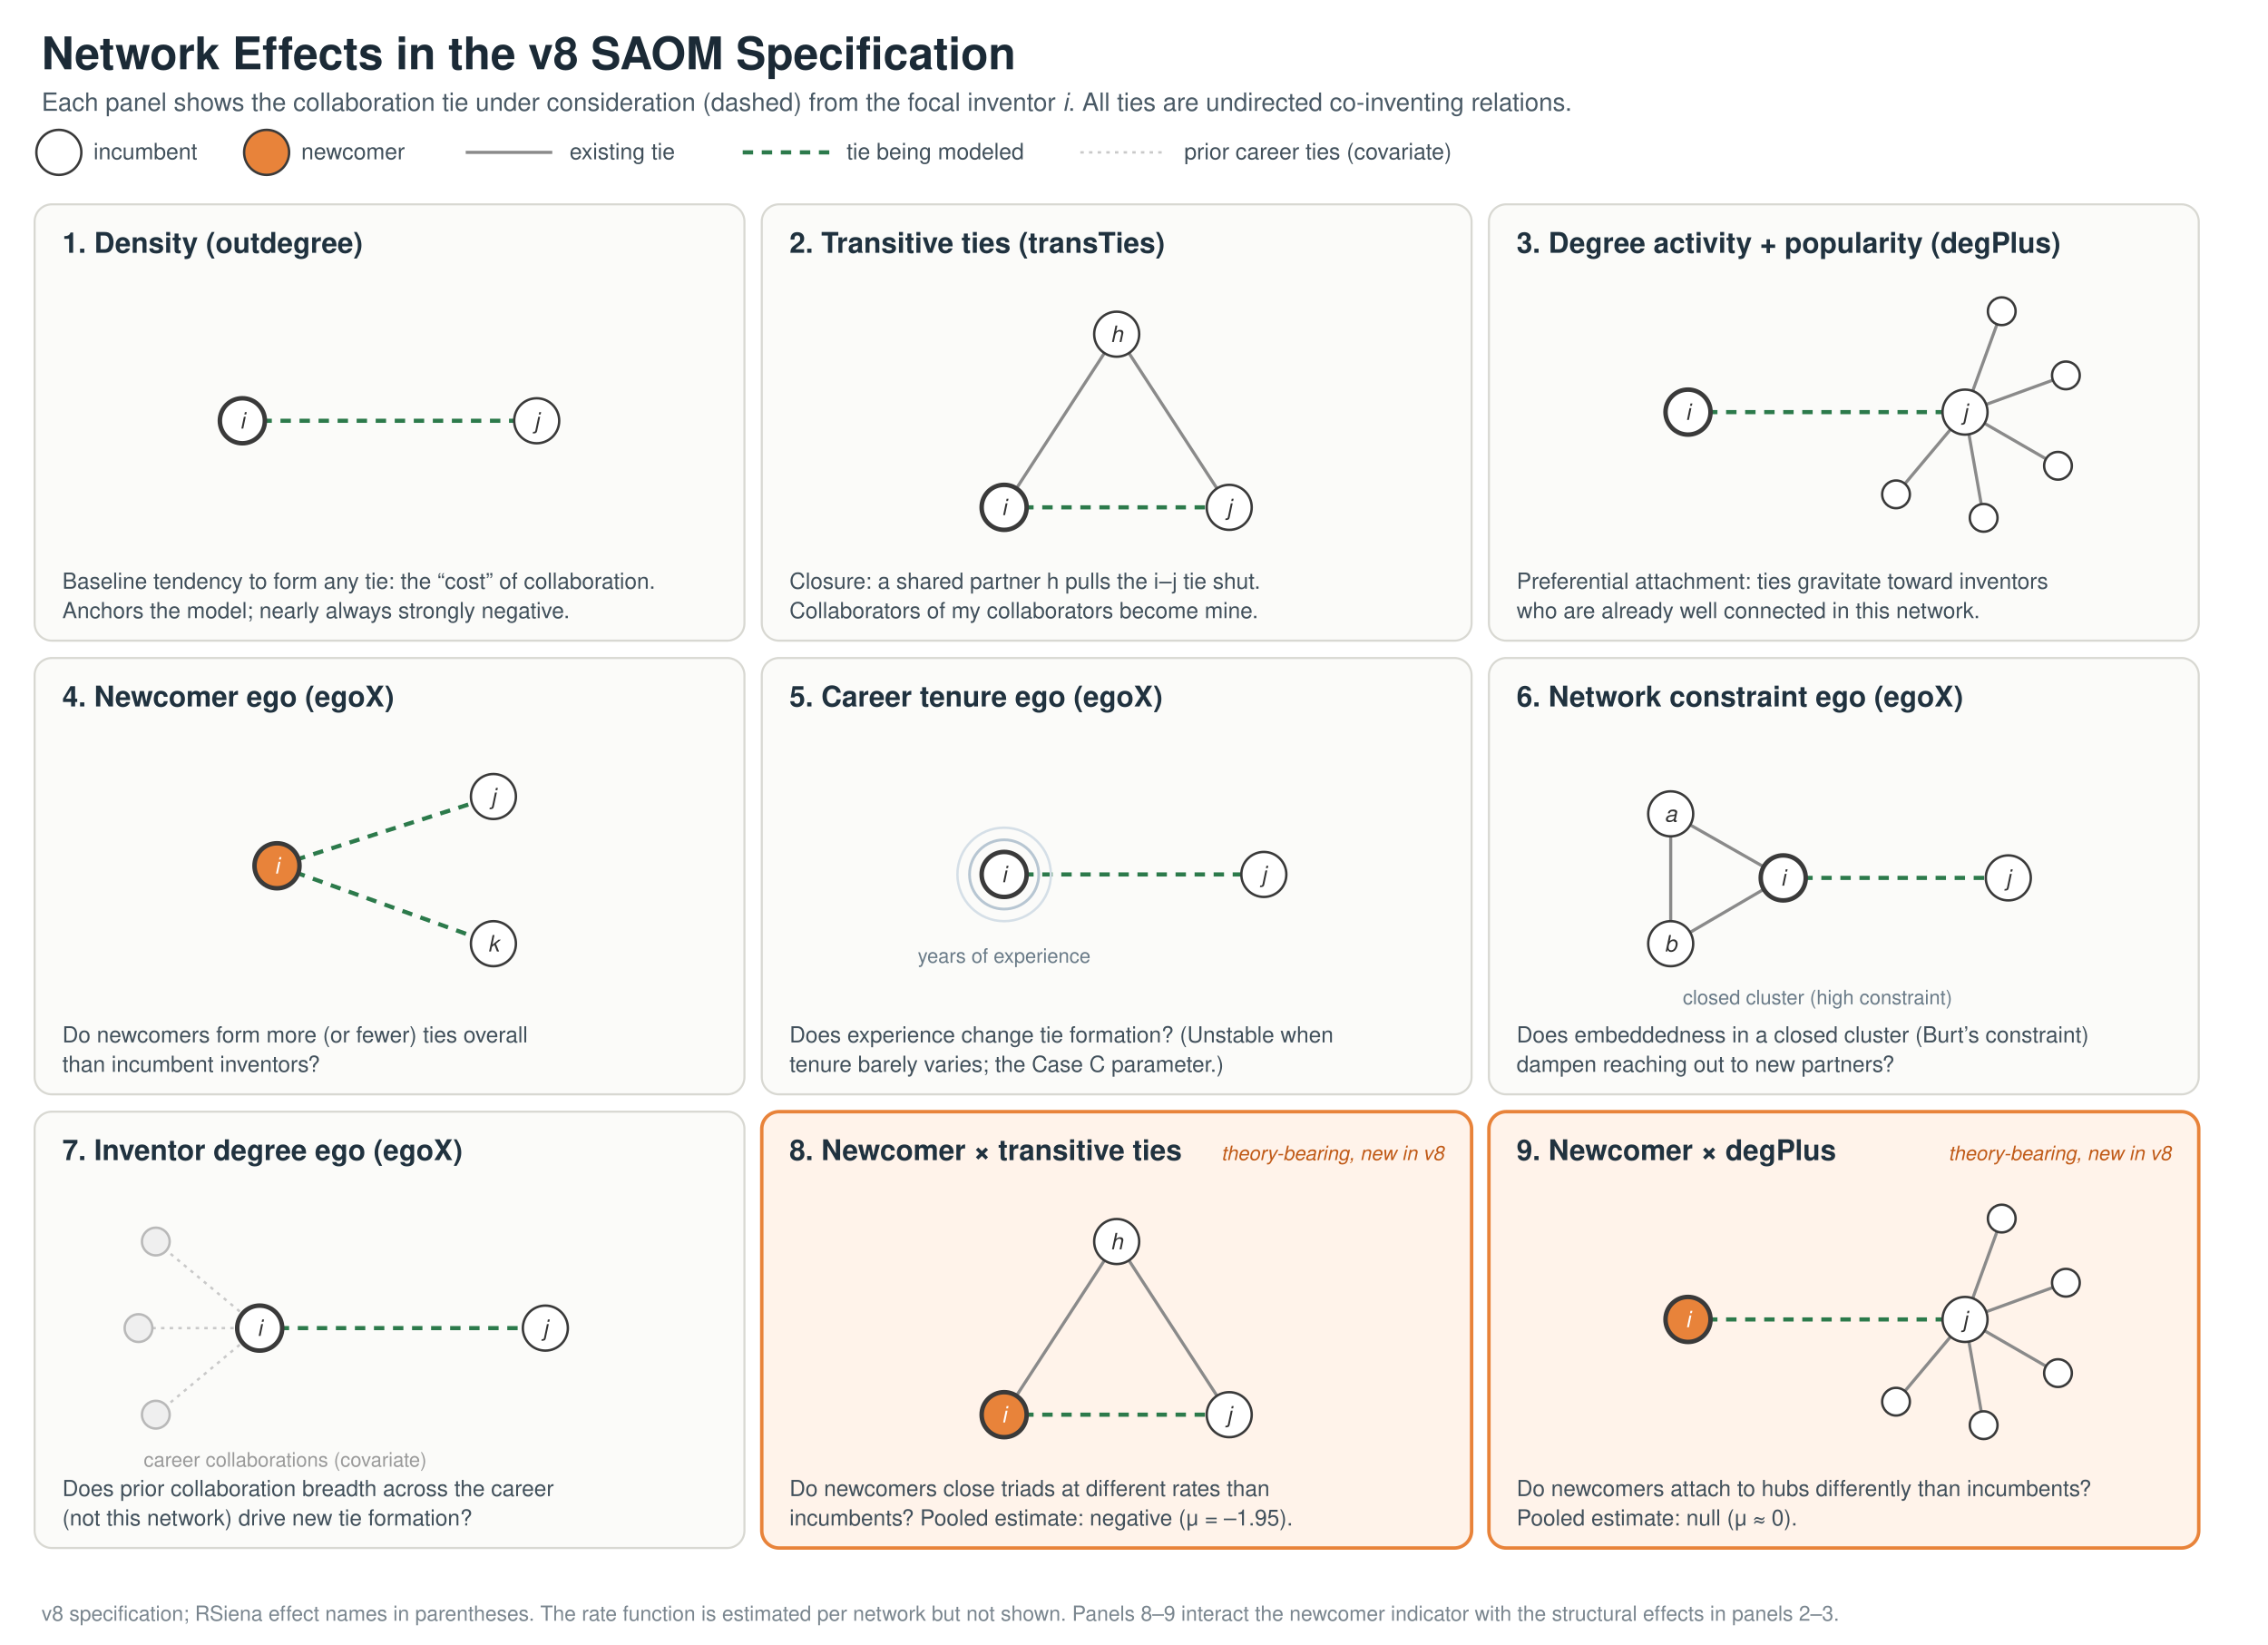
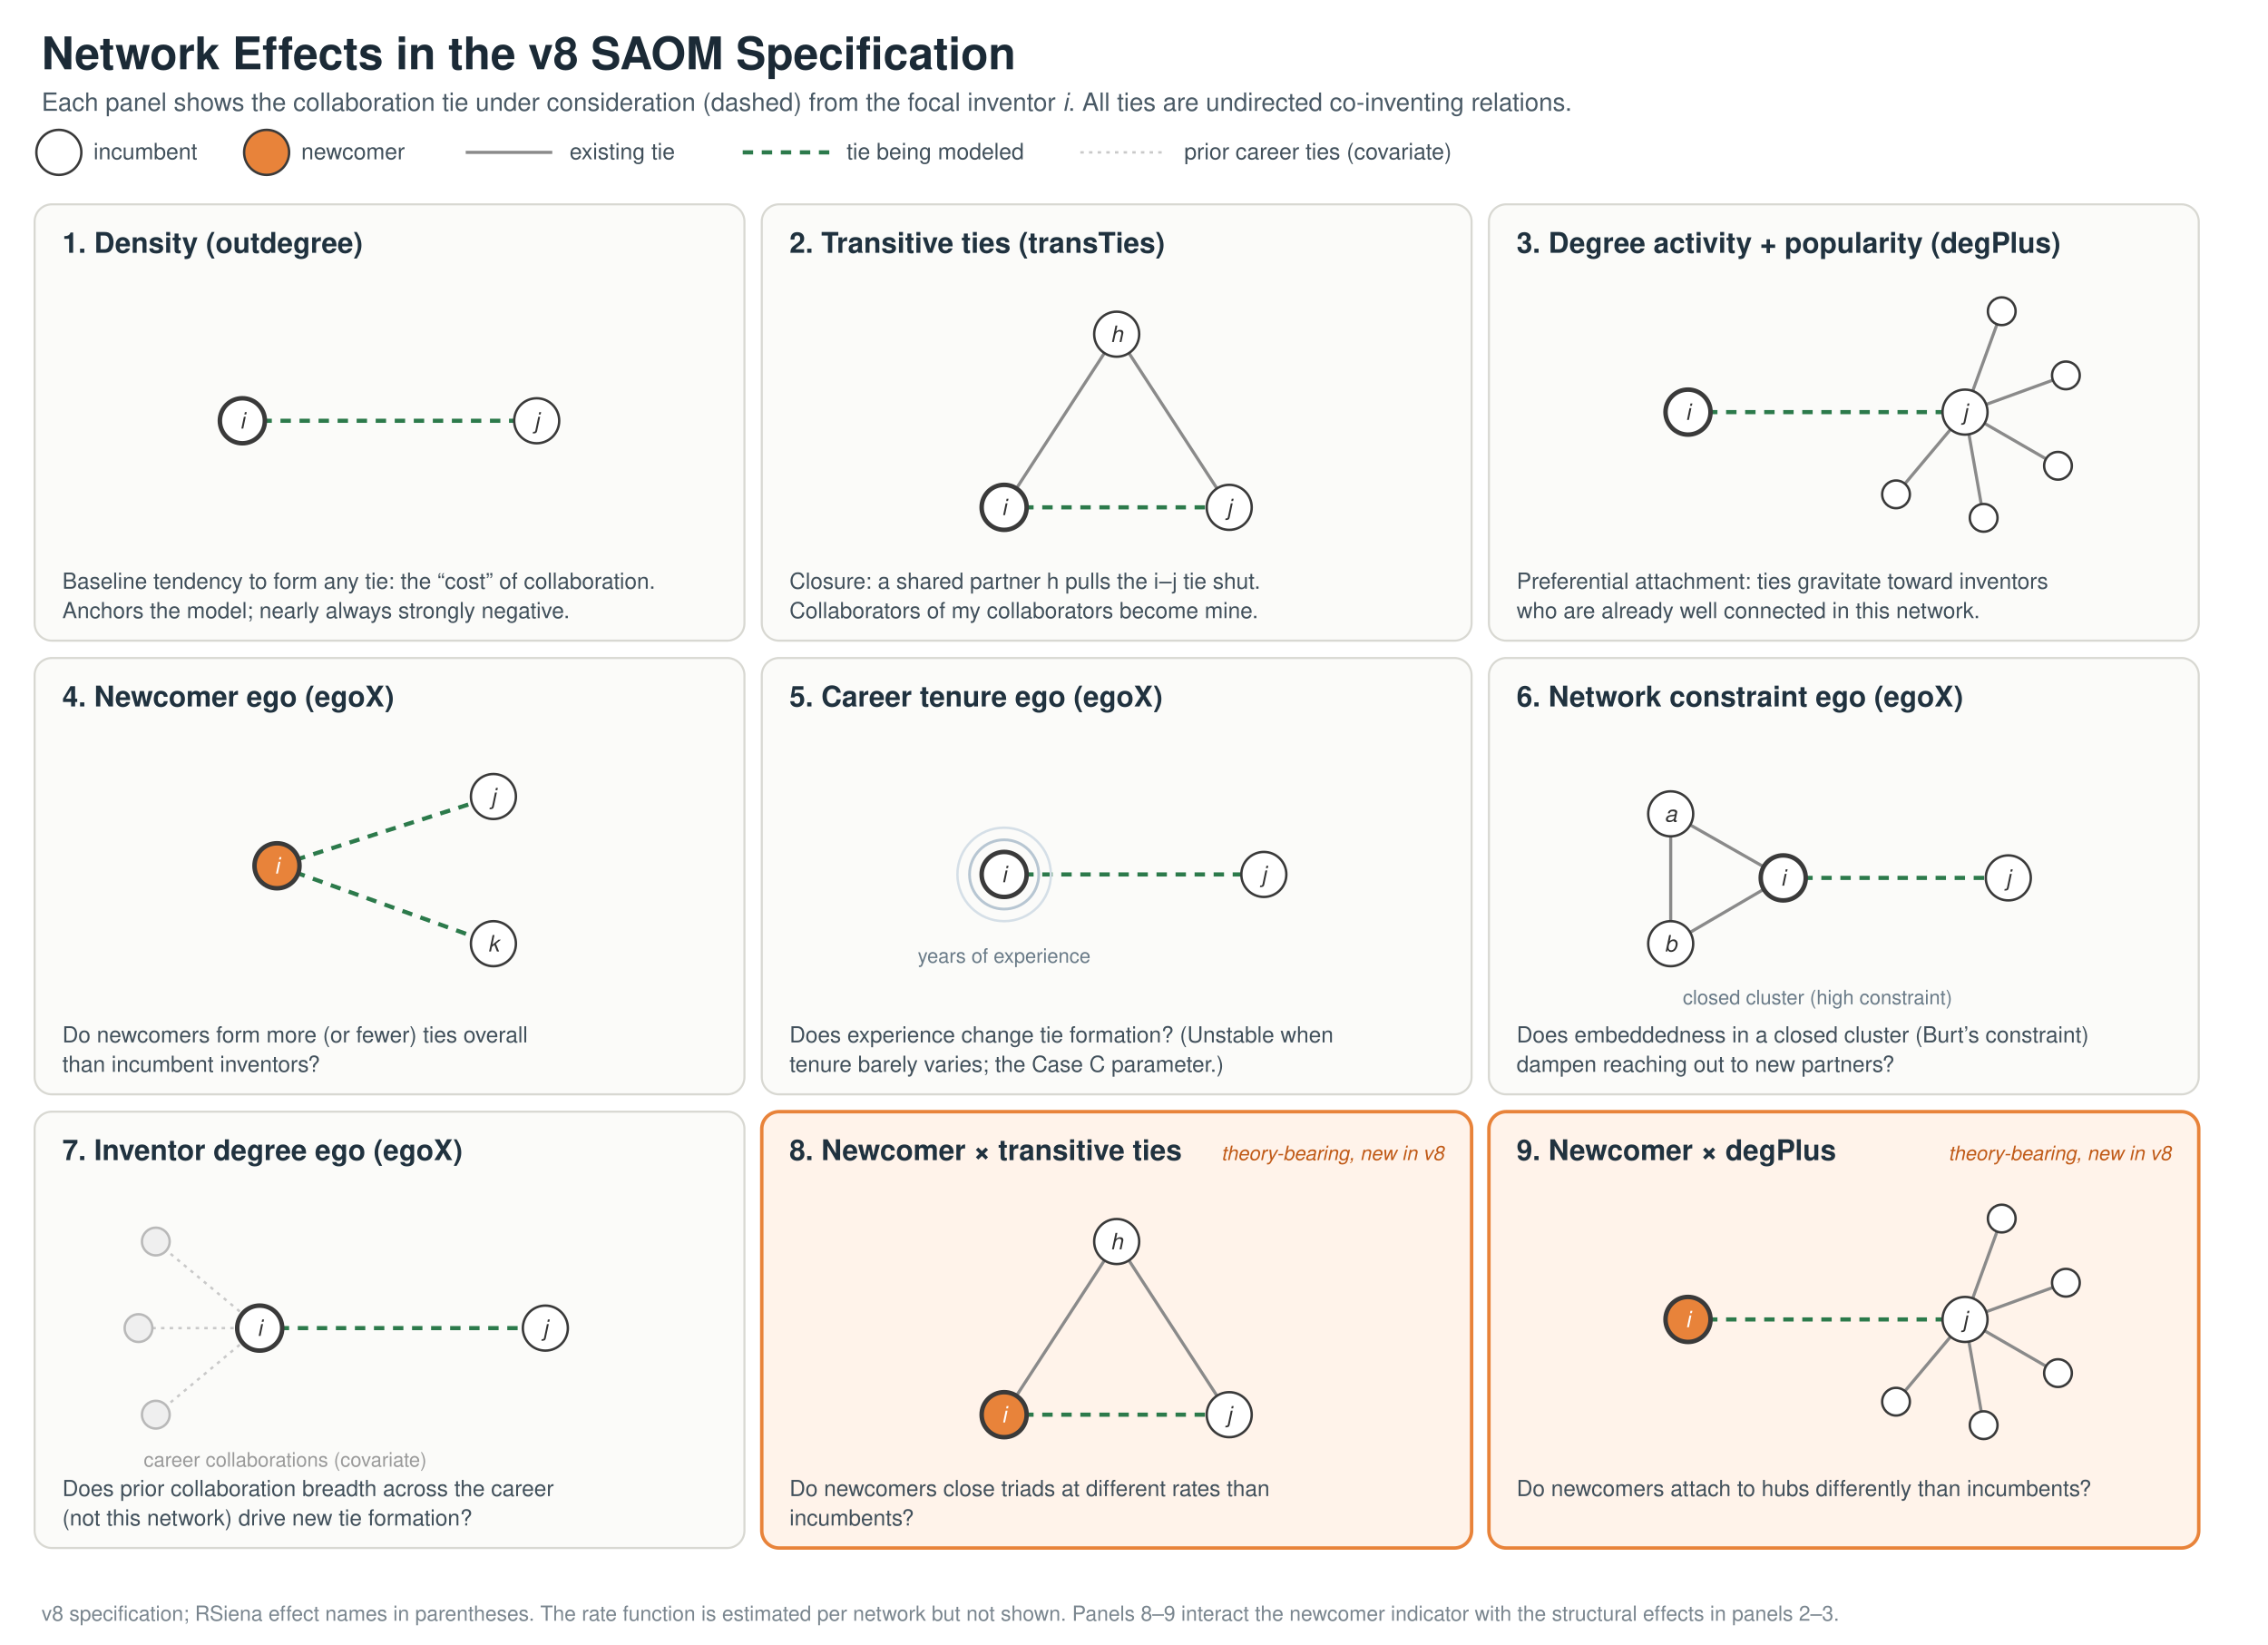
<svg xmlns="http://www.w3.org/2000/svg" width="1310" height="950" viewBox="0 0 1310 950" font-family="Helvetica">
  <rect width="1310" height="950" fill="#FFFFFF" />
  <text x="24" y="40" font-size="26" font-weight="bold" fill="#1B2A36">Network Effects in the v8 SAOM Specification</text>
  <text x="24" y="64" font-size="14.5" fill="#4A5A66">Each panel shows the collaboration tie under consideration (dashed) from the focal inventor <tspan font-style="italic">i</tspan>. All ties are undirected co-inventing relations.</text>
  <circle cx="34" cy="88" r="13" fill="#FFFFFF" stroke="#3A3A3A" stroke-width="1.4" />
  <text x="54" y="92" font-size="13" fill="#41505B">incumbent</text>
  <circle cx="154" cy="88" r="13" fill="#E8833A" stroke="#3A3A3A" stroke-width="1.4" />
  <text x="174" y="92" font-size="13" fill="#41505B">newcomer</text>
  <line x1="269" y1="88" x2="319" y2="88" stroke="#8A8A8A" stroke-width="1.8" />
  <text x="329" y="92" font-size="13" fill="#41505B">existing tie</text>
  <line x1="429" y1="88" x2="479" y2="88" stroke="#2C7A4B" stroke-width="2.4" stroke-dasharray="6,5" />
  <text x="489" y="92" font-size="13" fill="#41505B">tie being modeled</text>
  <line x1="624" y1="88" x2="674" y2="88" stroke="#C9C9C9" stroke-width="1.4" stroke-dasharray="2,3" />
  <text x="684" y="92" font-size="13" fill="#41505B">prior career ties (covariate)</text>
  <g transform="translate(20,118)">
    <rect x="0" y="0" width="410" height="252" rx="10" fill="#FBFBF9" stroke="#D8D8D2" stroke-width="1.2" />
    <text x="16" y="28" font-size="16.5" font-weight="bold" fill="#20323F" font-family="Helvetica">1. Density (outdegree)</text>
    <line x1="120" y1="125" x2="290" y2="125" stroke="#2C7A4B" stroke-width="2.4" stroke-dasharray="6,5" />
    <circle cx="120" cy="125" r="13" fill="#FFFFFF" stroke="#3A3A3A" stroke-width="2.6" />
    <text x="120" y="129.5" font-size="13" font-style="italic" text-anchor="middle" fill="#333333" font-family="Helvetica">i</text>
    <circle cx="290" cy="125" r="13" fill="#FFFFFF" stroke="#3A3A3A" stroke-width="1.4" />
    <text x="290" y="129.5" font-size="13" font-style="italic" text-anchor="middle" fill="#333333" font-family="Helvetica">j</text>
    <text x="16" y="222" font-size="12.8" fill="#41505B" font-family="Helvetica">Baseline tendency to form any tie: the “cost” of collaboration.</text>
    <text x="16" y="239" font-size="12.8" fill="#41505B" font-family="Helvetica">Anchors the model; nearly always strongly negative.</text>
  </g>
  <g transform="translate(440,118)">
    <rect x="0" y="0" width="410" height="252" rx="10" fill="#FBFBF9" stroke="#D8D8D2" stroke-width="1.2" />
    <text x="16" y="28" font-size="16.5" font-weight="bold" fill="#20323F" font-family="Helvetica">2. Transitive ties (transTies)</text>
    <line x1="140" y1="175" x2="205" y2="75" stroke="#8A8A8A" stroke-width="1.8" />
    <line x1="205" y1="75" x2="270" y2="175" stroke="#8A8A8A" stroke-width="1.8" />
    <line x1="140" y1="175" x2="270" y2="175" stroke="#2C7A4B" stroke-width="2.4" stroke-dasharray="6,5" />
    <circle cx="205" cy="75" r="13" fill="#FFFFFF" stroke="#3A3A3A" stroke-width="1.4" />
    <text x="205" y="79.5" font-size="13" font-style="italic" text-anchor="middle" fill="#333333" font-family="Helvetica">h</text>
    <circle cx="140" cy="175" r="13" fill="#FFFFFF" stroke="#3A3A3A" stroke-width="2.6" />
    <text x="140" y="179.5" font-size="13" font-style="italic" text-anchor="middle" fill="#333333" font-family="Helvetica">i</text>
    <circle cx="270" cy="175" r="13" fill="#FFFFFF" stroke="#3A3A3A" stroke-width="1.4" />
    <text x="270" y="179.5" font-size="13" font-style="italic" text-anchor="middle" fill="#333333" font-family="Helvetica">j</text>
    <text x="16" y="222" font-size="12.8" fill="#41505B" font-family="Helvetica">Closure: a shared partner h pulls the i–j tie shut.</text>
    <text x="16" y="239" font-size="12.8" fill="#41505B" font-family="Helvetica">Collaborators of my collaborators become mine.</text>
  </g>
  <g transform="translate(860,118)">
    <rect x="0" y="0" width="410" height="252" rx="10" fill="#FBFBF9" stroke="#D8D8D2" stroke-width="1.2" />
    <text x="16" y="28" font-size="16.5" font-weight="bold" fill="#20323F" font-family="Helvetica">3. Degree activity + popularity (degPlus)</text>
    <line x1="275" y1="120" x2="296.205" y2="61.739" stroke="#8A8A8A" stroke-width="1.8" />
    <circle cx="296.205" cy="61.739" r="8" fill="#FFFFFF" stroke="#3A3A3A" stroke-width="1.4" />
    <line x1="275" y1="120" x2="333.261" y2="98.795" stroke="#8A8A8A" stroke-width="1.8" />
    <circle cx="333.261" cy="98.795" r="8" fill="#FFFFFF" stroke="#3A3A3A" stroke-width="1.4" />
    <line x1="275" y1="120" x2="328.694" y2="151.0" stroke="#8A8A8A" stroke-width="1.8" />
    <circle cx="328.694" cy="151.0" r="8" fill="#FFFFFF" stroke="#3A3A3A" stroke-width="1.4" />
    <line x1="275" y1="120" x2="285.766" y2="181.058" stroke="#8A8A8A" stroke-width="1.8" />
    <circle cx="285.766" cy="181.058" r="8" fill="#FFFFFF" stroke="#3A3A3A" stroke-width="1.4" />
    <line x1="275" y1="120" x2="235.147" y2="167.495" stroke="#8A8A8A" stroke-width="1.8" />
    <circle cx="235.147" cy="167.495" r="8" fill="#FFFFFF" stroke="#3A3A3A" stroke-width="1.4" />
    <line x1="115" y1="120" x2="275" y2="120" stroke="#2C7A4B" stroke-width="2.4" stroke-dasharray="6,5" />
    <circle cx="275" cy="120" r="13" fill="#FFFFFF" stroke="#3A3A3A" stroke-width="1.4" />
    <text x="275" y="124.5" font-size="13" font-style="italic" text-anchor="middle" fill="#333333" font-family="Helvetica">j</text>
    <circle cx="115" cy="120" r="13" fill="#FFFFFF" stroke="#3A3A3A" stroke-width="2.6" />
    <text x="115" y="124.5" font-size="13" font-style="italic" text-anchor="middle" fill="#333333" font-family="Helvetica">i</text>
    <text x="16" y="222" font-size="12.8" fill="#41505B" font-family="Helvetica">Preferential attachment: ties gravitate toward inventors</text>
    <text x="16" y="239" font-size="12.8" fill="#41505B" font-family="Helvetica">who are already well connected in this network.</text>
  </g>
  <g transform="translate(20,380)">
    <rect x="0" y="0" width="410" height="252" rx="10" fill="#FBFBF9" stroke="#D8D8D2" stroke-width="1.2" />
    <text x="16" y="28" font-size="16.5" font-weight="bold" fill="#20323F" font-family="Helvetica">4. Newcomer ego (egoX)</text>
    <line x1="140" y1="120" x2="265" y2="80" stroke="#2C7A4B" stroke-width="2.4" stroke-dasharray="6,5" />
    <line x1="140" y1="120" x2="265" y2="165" stroke="#2C7A4B" stroke-width="2.4" stroke-dasharray="6,5" />
    <circle cx="140" cy="120" r="13" fill="#E8833A" stroke="#3A3A3A" stroke-width="2.6" />
    <text x="140" y="124.5" font-size="13" font-style="italic" text-anchor="middle" fill="#FFFFFF" font-family="Helvetica">i</text>
    <circle cx="265" cy="80" r="13" fill="#FFFFFF" stroke="#3A3A3A" stroke-width="1.4" />
    <text x="265" y="84.5" font-size="13" font-style="italic" text-anchor="middle" fill="#333333" font-family="Helvetica">j</text>
    <circle cx="265" cy="165" r="13" fill="#FFFFFF" stroke="#3A3A3A" stroke-width="1.4" />
    <text x="265" y="169.5" font-size="13" font-style="italic" text-anchor="middle" fill="#333333" font-family="Helvetica">k</text>
    <text x="16" y="222" font-size="12.8" fill="#41505B" font-family="Helvetica">Do newcomers form more (or fewer) ties overall</text>
    <text x="16" y="239" font-size="12.8" fill="#41505B" font-family="Helvetica">than incumbent inventors?</text>
  </g>
  <g transform="translate(440,380)">
    <rect x="0" y="0" width="410" height="252" rx="10" fill="#FBFBF9" stroke="#D8D8D2" stroke-width="1.2" />
    <text x="16" y="28" font-size="16.5" font-weight="bold" fill="#20323F" font-family="Helvetica">5. Career tenure ego (egoX)</text>
    <line x1="140" y1="125" x2="290" y2="125" stroke="#2C7A4B" stroke-width="2.4" stroke-dasharray="6,5" />
    <circle cx="140" cy="125" r="20" fill="none" stroke="#B7C6D2" stroke-width="1.6" />
    <circle cx="140" cy="125" r="27" fill="none" stroke="#D5DFE7" stroke-width="1.4" />
    <circle cx="140" cy="125" r="13" fill="#FFFFFF" stroke="#3A3A3A" stroke-width="2.6" />
    <text x="140" y="129.5" font-size="13" font-style="italic" text-anchor="middle" fill="#333333" font-family="Helvetica">i</text>
    <circle cx="290" cy="125" r="13" fill="#FFFFFF" stroke="#3A3A3A" stroke-width="1.4" />
    <text x="290" y="129.5" font-size="13" font-style="italic" text-anchor="middle" fill="#333333" font-family="Helvetica">j</text>
    <text x="140" y="176" font-size="11.5" text-anchor="middle" fill="#6A7B88" font-family="Helvetica">years of experience</text>
    <text x="16" y="222" font-size="12.8" fill="#41505B" font-family="Helvetica">Does experience change tie formation? (Unstable when</text>
    <text x="16" y="239" font-size="12.8" fill="#41505B" font-family="Helvetica">tenure barely varies; the Case C parameter.)</text>
  </g>
  <g transform="translate(860,380)">
    <rect x="0" y="0" width="410" height="252" rx="10" fill="#FBFBF9" stroke="#D8D8D2" stroke-width="1.2" />
    <text x="16" y="28" font-size="16.5" font-weight="bold" fill="#20323F" font-family="Helvetica">6. Network constraint ego (egoX)</text>
    <line x1="105" y1="90" x2="105" y2="165" stroke="#8A8A8A" stroke-width="1.8" />
    <line x1="105" y1="90" x2="170" y2="127" stroke="#8A8A8A" stroke-width="1.8" />
    <line x1="105" y1="165" x2="170" y2="127" stroke="#8A8A8A" stroke-width="1.8" />
    <line x1="170" y1="127" x2="300" y2="127" stroke="#2C7A4B" stroke-width="2.4" stroke-dasharray="6,5" />
    <circle cx="105" cy="90" r="13" fill="#FFFFFF" stroke="#3A3A3A" stroke-width="1.4" />
    <text x="105" y="94.5" font-size="13" font-style="italic" text-anchor="middle" fill="#333333" font-family="Helvetica">a</text>
    <circle cx="105" cy="165" r="13" fill="#FFFFFF" stroke="#3A3A3A" stroke-width="1.4" />
    <text x="105" y="169.5" font-size="13" font-style="italic" text-anchor="middle" fill="#333333" font-family="Helvetica">b</text>
    <circle cx="170" cy="127" r="13" fill="#FFFFFF" stroke="#3A3A3A" stroke-width="2.6" />
    <text x="170" y="131.5" font-size="13" font-style="italic" text-anchor="middle" fill="#333333" font-family="Helvetica">i</text>
    <circle cx="300" cy="127" r="13" fill="#FFFFFF" stroke="#3A3A3A" stroke-width="1.4" />
    <text x="300" y="131.5" font-size="13" font-style="italic" text-anchor="middle" fill="#333333" font-family="Helvetica">j</text>
    <text x="112" y="200" font-size="11.5" fill="#6A7B88" font-family="Helvetica">closed cluster (high constraint)</text>
    <text x="16" y="222" font-size="12.8" fill="#41505B" font-family="Helvetica">Does embeddedness in a closed cluster (Burt’s constraint)</text>
    <text x="16" y="239" font-size="12.8" fill="#41505B" font-family="Helvetica">dampen reaching out to new partners?</text>
  </g>
  <g transform="translate(20,642)">
    <rect x="0" y="0" width="410" height="252" rx="10" fill="#FBFBF9" stroke="#D8D8D2" stroke-width="1.2" />
    <text x="16" y="28" font-size="16.5" font-weight="bold" fill="#20323F" font-family="Helvetica">7. Inventor degree ego (egoX)</text>
    <line x1="130" y1="125" x2="70" y2="75" stroke="#C9C9C9" stroke-width="1.4" stroke-dasharray="2,3" />
    <circle cx="70" cy="75" r="8" fill="#EFEFEF" stroke="#B9B9B9" stroke-width="1.4" />
    <line x1="130" y1="125" x2="60" y2="125" stroke="#C9C9C9" stroke-width="1.4" stroke-dasharray="2,3" />
    <circle cx="60" cy="125" r="8" fill="#EFEFEF" stroke="#B9B9B9" stroke-width="1.4" />
    <line x1="130" y1="125" x2="70" y2="175" stroke="#C9C9C9" stroke-width="1.4" stroke-dasharray="2,3" />
    <circle cx="70" cy="175" r="8" fill="#EFEFEF" stroke="#B9B9B9" stroke-width="1.4" />
    <line x1="130" y1="125" x2="295" y2="125" stroke="#2C7A4B" stroke-width="2.4" stroke-dasharray="6,5" />
    <circle cx="130" cy="125" r="13" fill="#FFFFFF" stroke="#3A3A3A" stroke-width="2.6" />
    <text x="130" y="129.5" font-size="13" font-style="italic" text-anchor="middle" fill="#333333" font-family="Helvetica">i</text>
    <circle cx="295" cy="125" r="13" fill="#FFFFFF" stroke="#3A3A3A" stroke-width="1.4" />
    <text x="295" y="129.5" font-size="13" font-style="italic" text-anchor="middle" fill="#333333" font-family="Helvetica">j</text>
    <text x="63" y="205" font-size="11.5" fill="#9A9A9A" font-family="Helvetica">career collaborations (covariate)</text>
    <text x="16" y="222" font-size="12.8" fill="#41505B" font-family="Helvetica">Does prior collaboration breadth across the career</text>
    <text x="16" y="239" font-size="12.8" fill="#41505B" font-family="Helvetica">(not this network) drive new tie formation?</text>
  </g>
  <g transform="translate(440,642)">
    <rect x="0" y="0" width="410" height="252" rx="10" fill="#FFF3EA" stroke="#E8833A" stroke-width="2" />
    <text x="16" y="28" font-size="16.5" font-weight="bold" fill="#20323F" font-family="Helvetica">8. Newcomer × transitive ties</text>
    <text x="394" y="28" font-size="11.5" text-anchor="end" fill="#C05A17" font-family="Helvetica" font-style="italic">theory-bearing, new in v8</text>
    <line x1="140" y1="175" x2="205" y2="75" stroke="#8A8A8A" stroke-width="1.8" />
    <line x1="205" y1="75" x2="270" y2="175" stroke="#8A8A8A" stroke-width="1.8" />
    <line x1="140" y1="175" x2="270" y2="175" stroke="#2C7A4B" stroke-width="2.4" stroke-dasharray="6,5" />
    <circle cx="205" cy="75" r="13" fill="#FFFFFF" stroke="#3A3A3A" stroke-width="1.4" />
    <text x="205" y="79.5" font-size="13" font-style="italic" text-anchor="middle" fill="#333333" font-family="Helvetica">h</text>
    <circle cx="140" cy="175" r="13" fill="#E8833A" stroke="#3A3A3A" stroke-width="2.6" />
    <text x="140" y="179.5" font-size="13" font-style="italic" text-anchor="middle" fill="#FFFFFF" font-family="Helvetica">i</text>
    <circle cx="270" cy="175" r="13" fill="#FFFFFF" stroke="#3A3A3A" stroke-width="1.4" />
    <text x="270" y="179.5" font-size="13" font-style="italic" text-anchor="middle" fill="#333333" font-family="Helvetica">j</text>
    <text x="16" y="222" font-size="12.8" fill="#41505B" font-family="Helvetica">Do newcomers close triads at different rates than</text>
-     <text x="16" y="239" font-size="12.8" fill="#41505B" font-family="Helvetica">incumbents? Pooled estimate: negative (μ = –1.95).</text>
+     <text x="16" y="239" font-size="12.8" fill="#41505B" font-family="Helvetica">incumbents?</text>
  </g>
  <g transform="translate(860,642)">
    <rect x="0" y="0" width="410" height="252" rx="10" fill="#FFF3EA" stroke="#E8833A" stroke-width="2" />
    <text x="16" y="28" font-size="16.5" font-weight="bold" fill="#20323F" font-family="Helvetica">9. Newcomer × degPlus</text>
    <text x="394" y="28" font-size="11.5" text-anchor="end" fill="#C05A17" font-family="Helvetica" font-style="italic">theory-bearing, new in v8</text>
    <line x1="275" y1="120" x2="296.205" y2="61.739" stroke="#8A8A8A" stroke-width="1.8" />
    <circle cx="296.205" cy="61.739" r="8" fill="#FFFFFF" stroke="#3A3A3A" stroke-width="1.4" />
    <line x1="275" y1="120" x2="333.261" y2="98.795" stroke="#8A8A8A" stroke-width="1.8" />
    <circle cx="333.261" cy="98.795" r="8" fill="#FFFFFF" stroke="#3A3A3A" stroke-width="1.4" />
    <line x1="275" y1="120" x2="328.694" y2="151.0" stroke="#8A8A8A" stroke-width="1.8" />
    <circle cx="328.694" cy="151.0" r="8" fill="#FFFFFF" stroke="#3A3A3A" stroke-width="1.4" />
    <line x1="275" y1="120" x2="285.766" y2="181.058" stroke="#8A8A8A" stroke-width="1.8" />
    <circle cx="285.766" cy="181.058" r="8" fill="#FFFFFF" stroke="#3A3A3A" stroke-width="1.4" />
    <line x1="275" y1="120" x2="235.147" y2="167.495" stroke="#8A8A8A" stroke-width="1.8" />
    <circle cx="235.147" cy="167.495" r="8" fill="#FFFFFF" stroke="#3A3A3A" stroke-width="1.4" />
    <line x1="115" y1="120" x2="275" y2="120" stroke="#2C7A4B" stroke-width="2.4" stroke-dasharray="6,5" />
    <circle cx="275" cy="120" r="13" fill="#FFFFFF" stroke="#3A3A3A" stroke-width="1.4" />
    <text x="275" y="124.5" font-size="13" font-style="italic" text-anchor="middle" fill="#333333" font-family="Helvetica">j</text>
    <circle cx="115" cy="120" r="13" fill="#E8833A" stroke="#3A3A3A" stroke-width="2.6" />
    <text x="115" y="124.5" font-size="13" font-style="italic" text-anchor="middle" fill="#FFFFFF" font-family="Helvetica">i</text>
    <text x="16" y="222" font-size="12.8" fill="#41505B" font-family="Helvetica">Do newcomers attach to hubs differently than incumbents?</text>
-     <text x="16" y="239" font-size="12.8" fill="#41505B" font-family="Helvetica">Pooled estimate: null (μ ≈ 0).</text>
+     <text x="16" y="239" font-size="12.8" fill="#41505B" font-family="Helvetica" />
  </g>
  <text x="24" y="936" font-size="12" fill="#7A868F">v8 specification; RSiena effect names in parentheses. The rate function is estimated per network but not shown. Panels 8–9 interact the newcomer indicator with the structural effects in panels 2–3.</text>
</svg>
